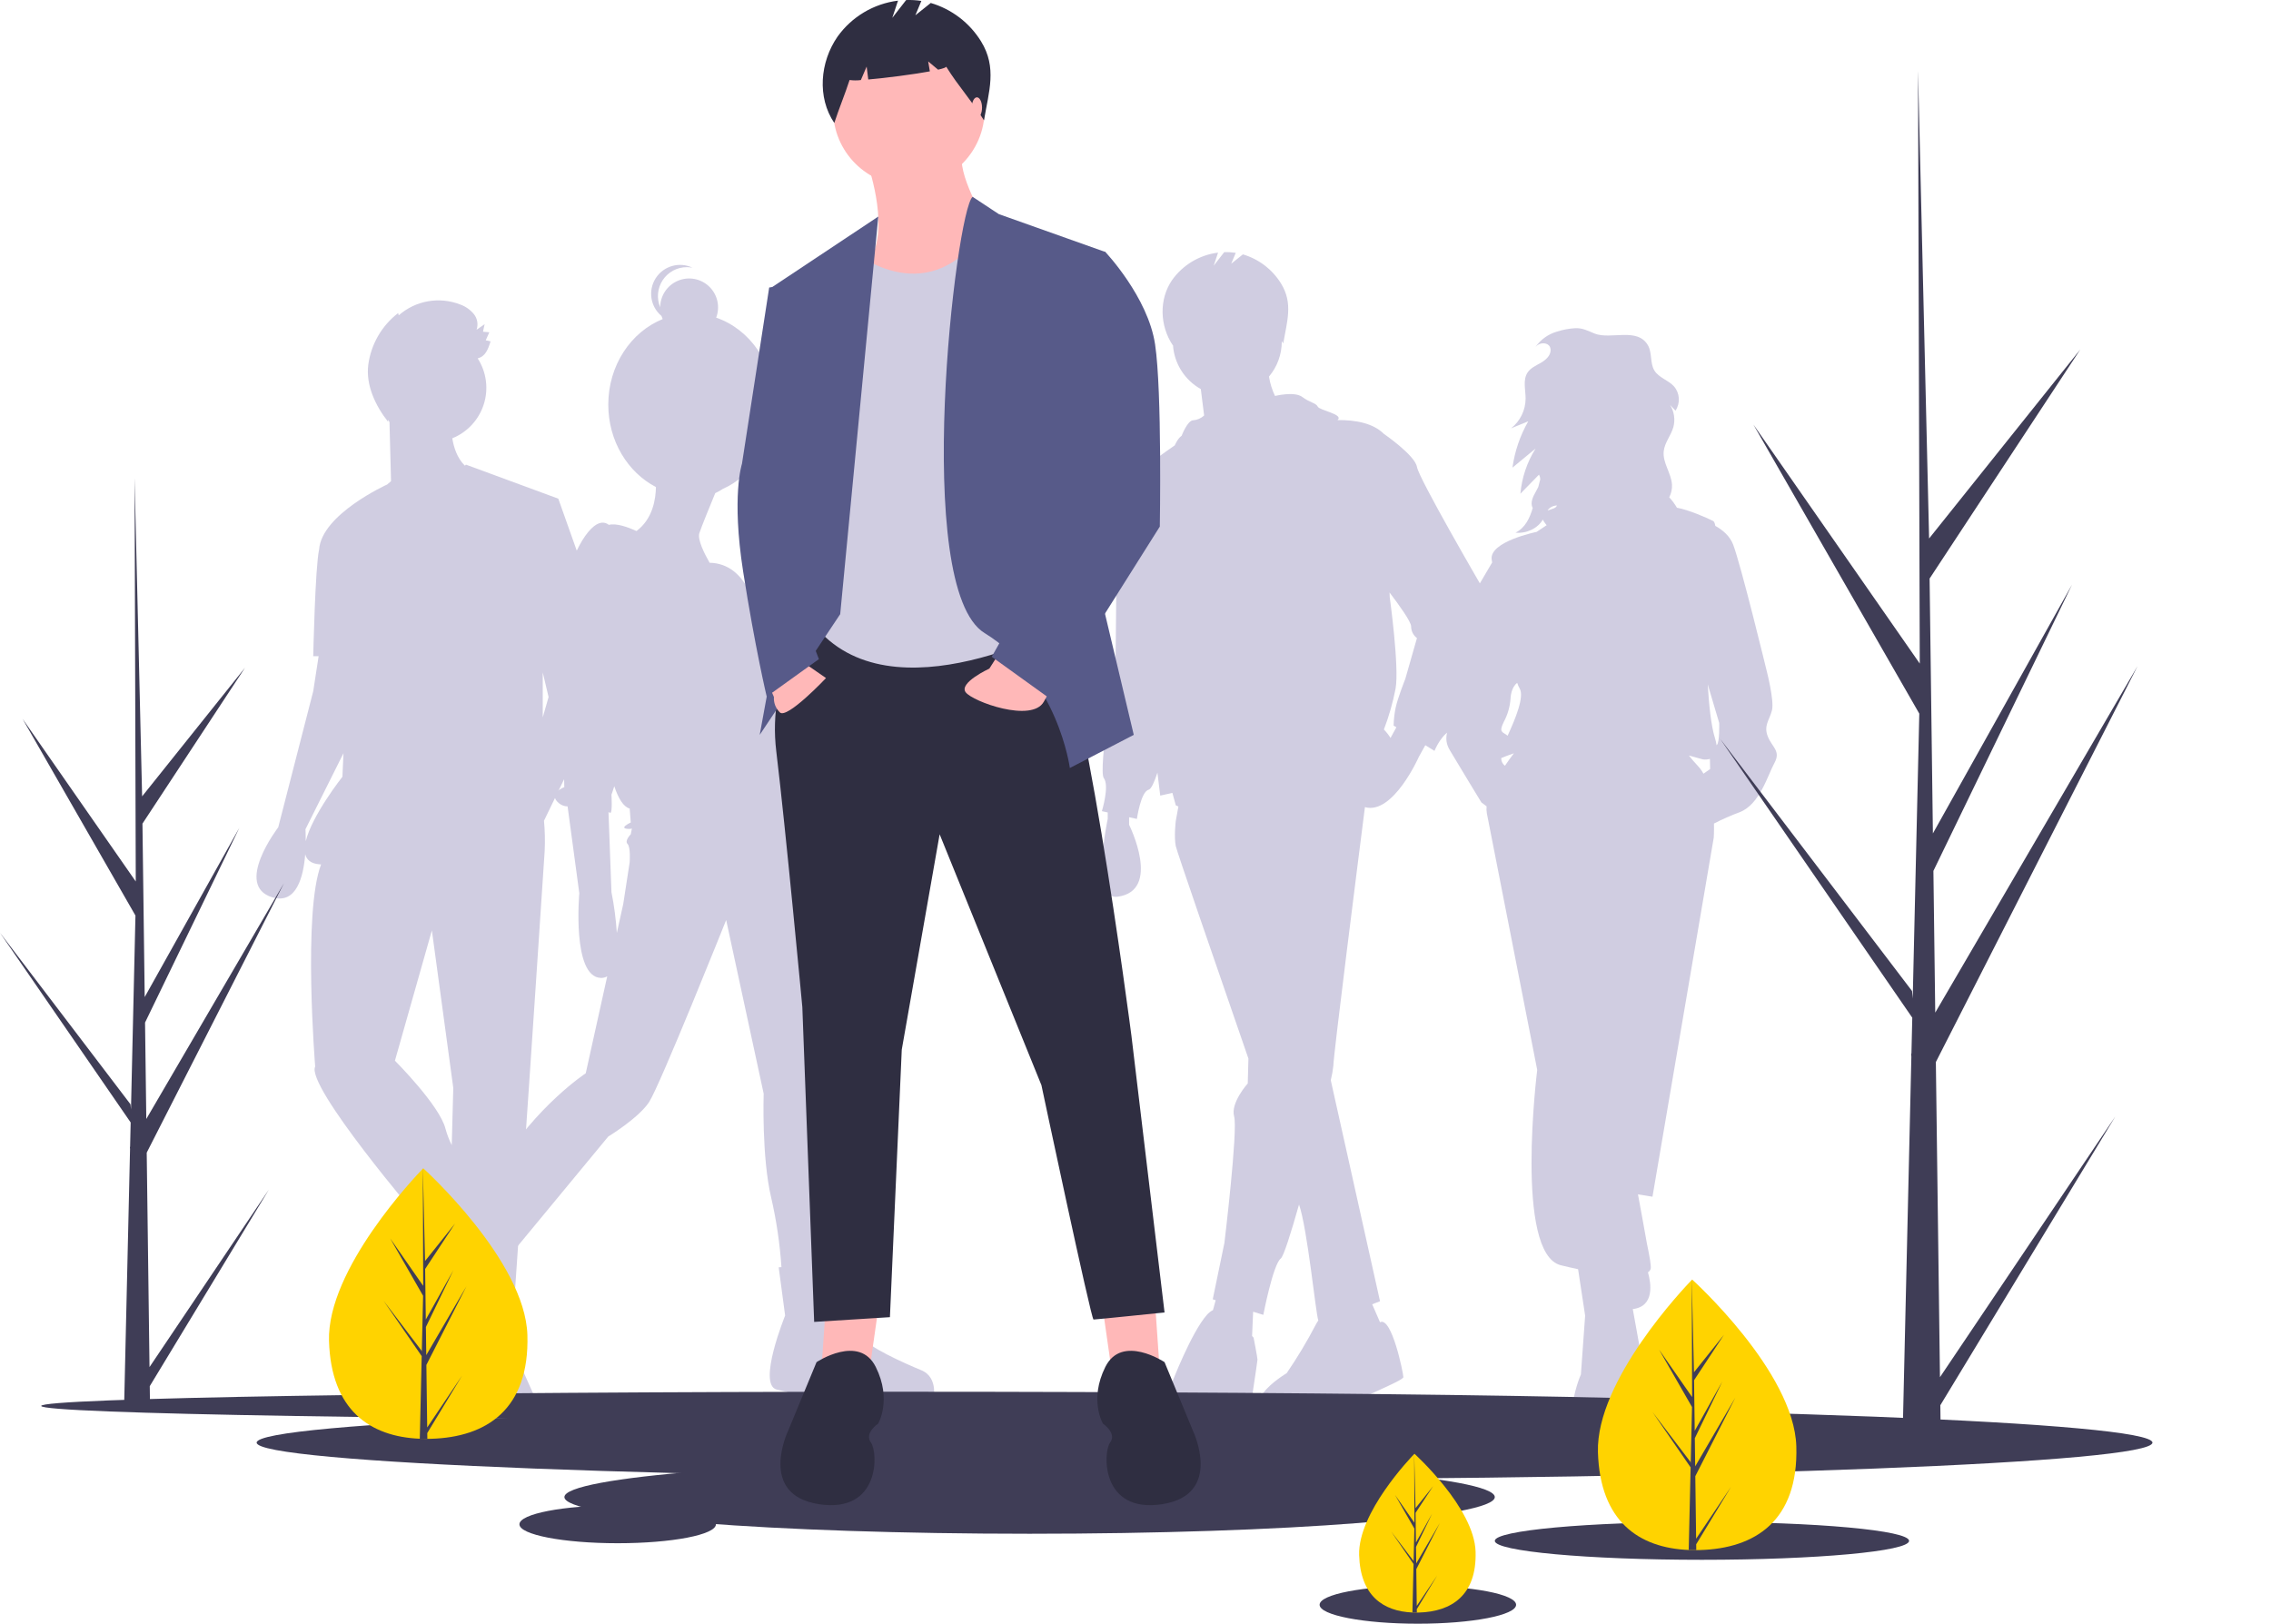
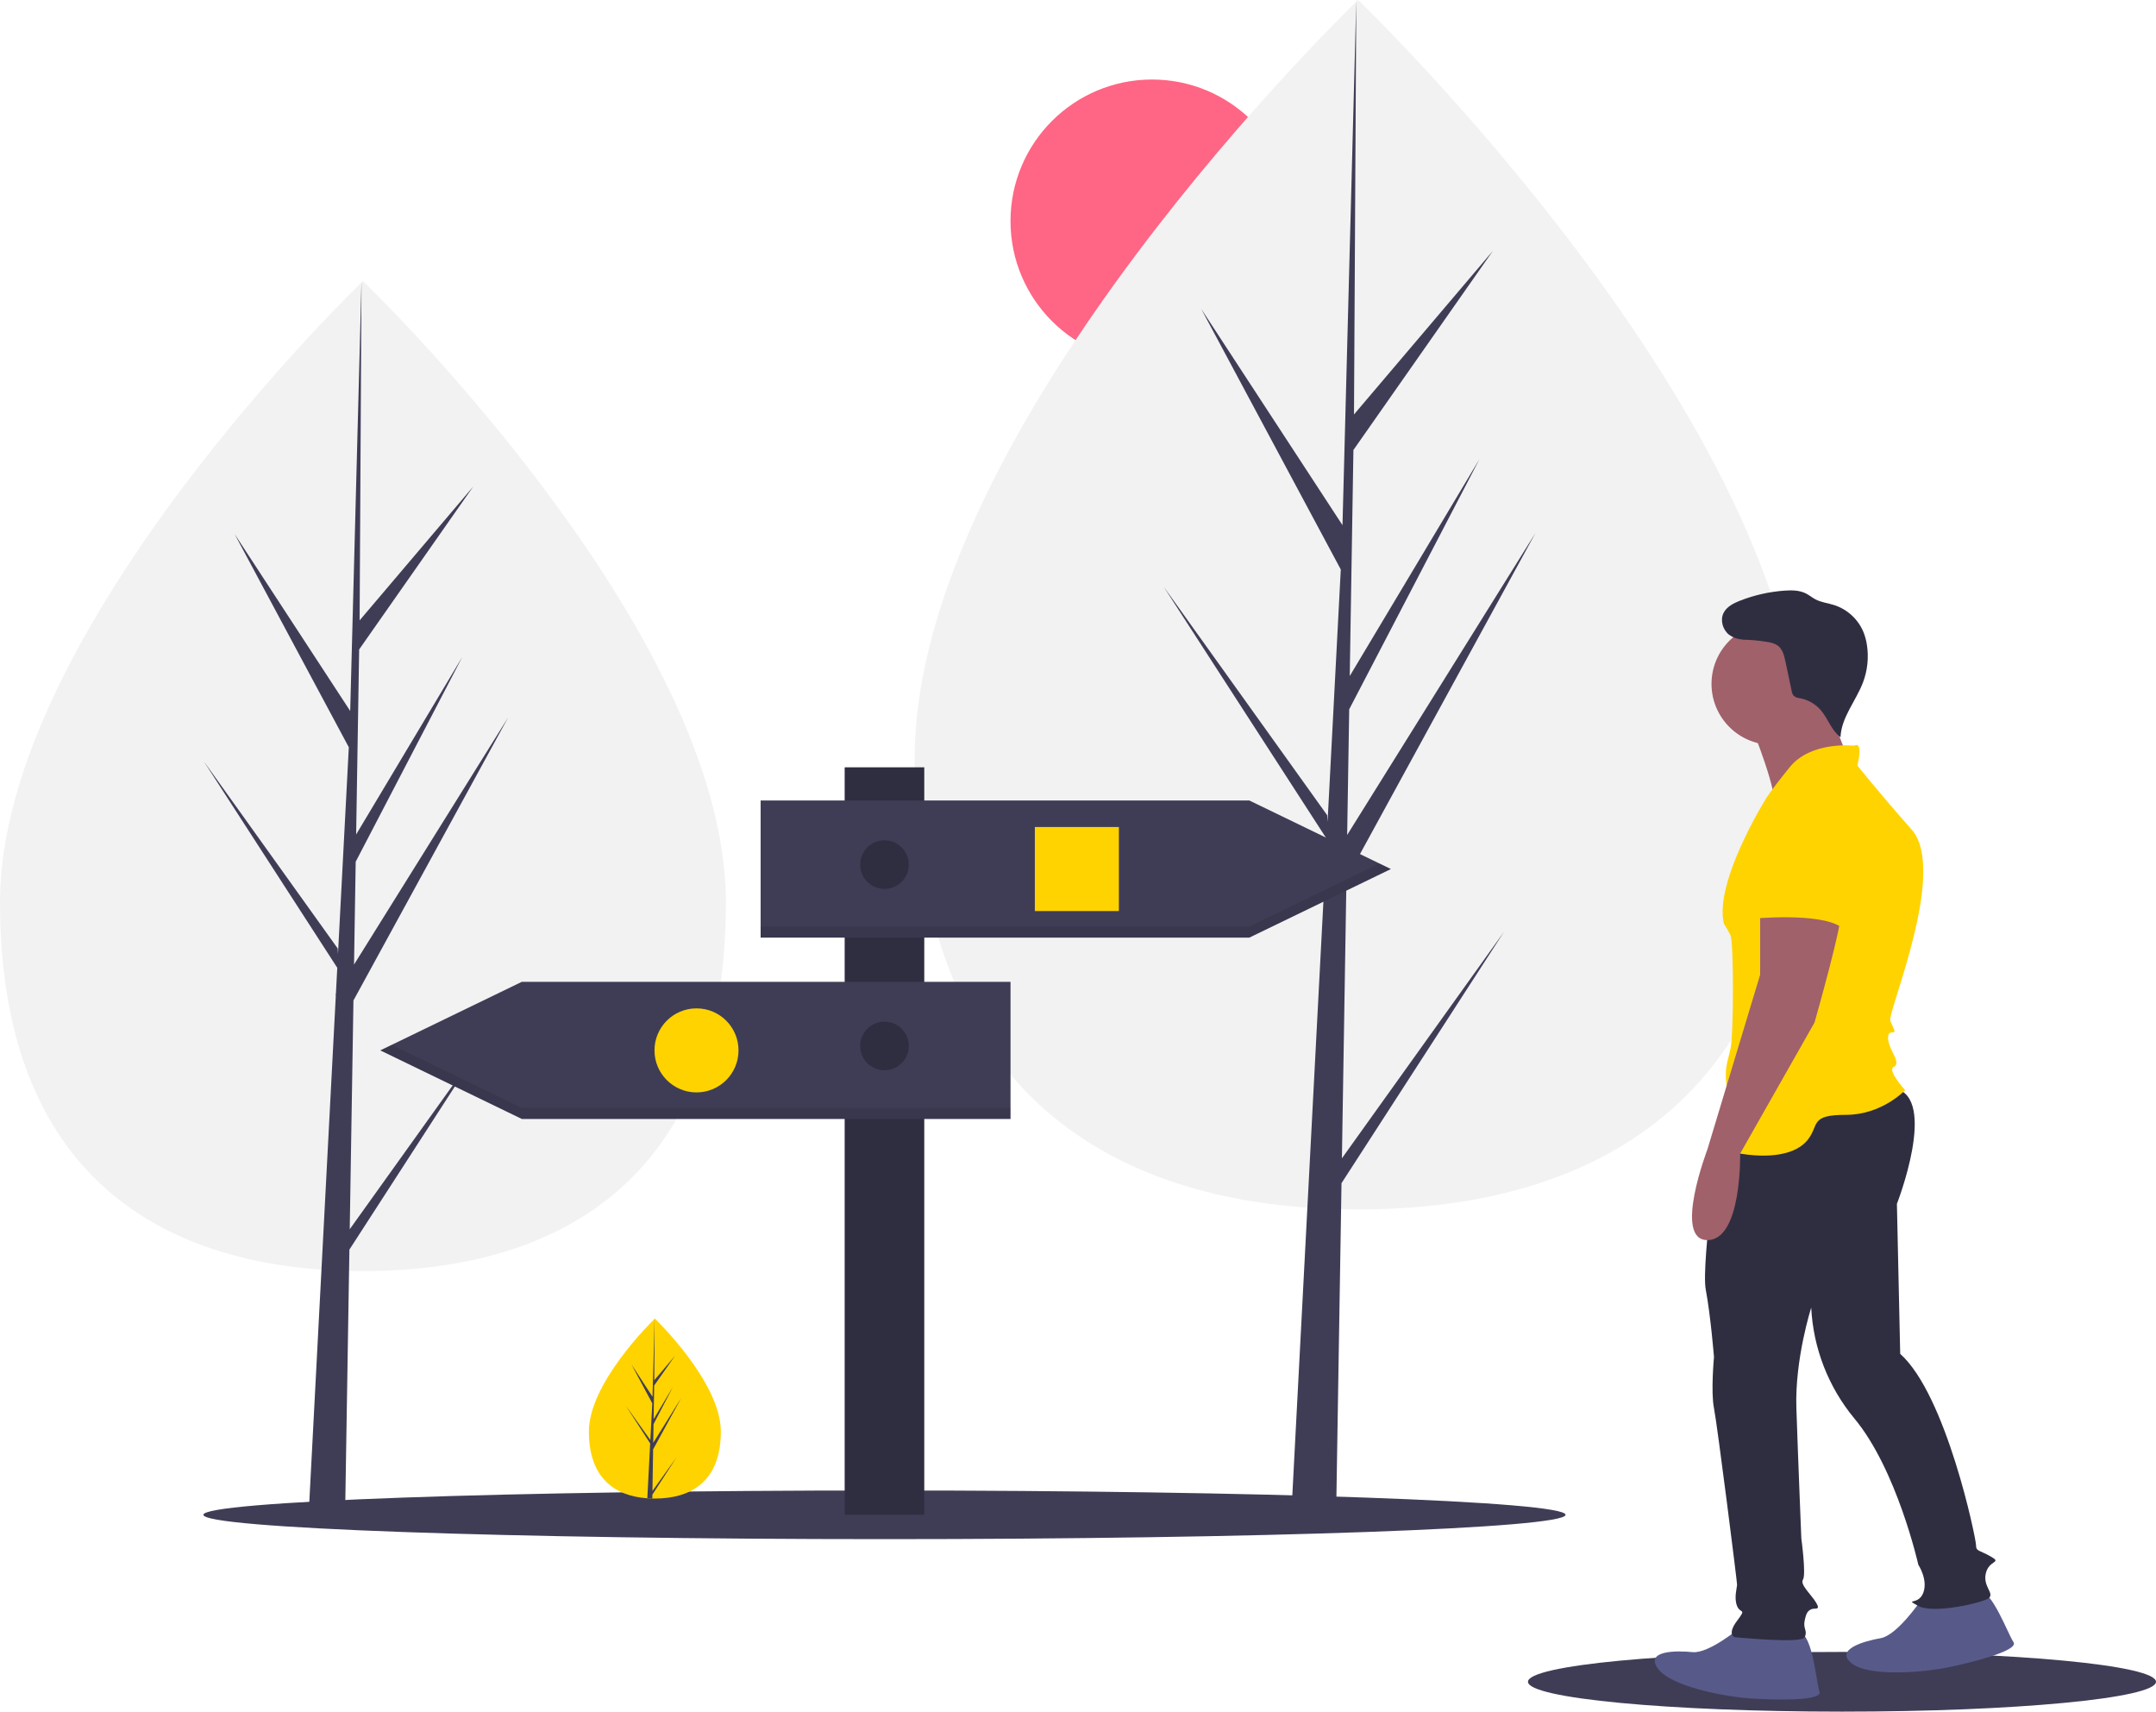
- <svg xmlns="http://www.w3.org/2000/svg" id="aea587a3-a3e8-4e0f-8220-a5d1e661ad74" data-name="Layer 1" width="959.282" height="685.955" viewBox="0 0 959.282 685.955">
-   <path d="M867.063,418.092c-1.794-4.613.769-6.919,1.794-11.019S866.55,390.16,866.55,390.16s-10.763-44.333-14.094-53.046c-1.41-3.687-4.471-6.223-7.535-7.927-.208-1.131-.508-1.86-.922-2.068-2.968-1.485-10.363-4.71-15.291-5.601a25.003,25.003,0,0,0-3.258-4.406,10.416,10.416,0,0,0,1.161-5.394c-.314-4.835-3.975-9.167-3.499-13.989.361-3.657,3.034-6.66,4.066-10.187a11.979,11.979,0,0,0-1.362-9.447q1.137,1.21,2.274,2.419a8.498,8.498,0,0,0-.634-10.267c-2.4-2.652-6.414-3.646-8.276-6.7-1.913-3.138-.887-7.401-2.696-10.6-4.433-7.836-15.781-2.281-22.578-5.016-2.793-1.124-4.917-2.361-8.059-2.272a31.49,31.49,0,0,0-7.861,1.468,16.609,16.609,0,0,0-9.01,6.458,5.579,5.579,0,0,1,.704-.673c1.647-1.291,4.536-1.183,5.405.72a3.189,3.189,0,0,1,.254,1.52c-.143,2.294-2.147,4.008-4.139,5.156s-4.232,2.109-5.532,4.005c-2.145,3.129-.884,7.329-.883,11.122a16.124,16.124,0,0,1-6.111,12.52l7.231-2.956a54.65,54.65,0,0,0-6.678,19.583l9.777-8.077a42.992,42.992,0,0,0-6.421,19.084l7.848-8.041a3.968,3.968,0,0,1,.518,2.064l-.818,3.156a20.508,20.508,0,0,1-.96,1.832c-1.263,2.168-2.568,4.838-1.387,7.052l.006-.003c-1.243,4.183-3.119,8.368-7.291,10.402,4.628.484,9.457-1.83,11.547-5.512a10.31,10.31,0,0,0,1.228,1.86c.134.168.267.335.4.502l-1.153.769-3.09,2.06s-20.245,4.1-18.963,11.788c.053.316.116.694.187,1.117l-5.825,9.902-8.456,28.701s-4.356,9.225-3.588,13.069,0,5.381,0,12.3-3.331,9.738,0,15.376,13.325,22.038,13.325,22.038l2.195,1.646a10.256,10.256,0,0,0,.111,2.966c2.05,10.25,21.27,108.398,21.27,108.398s-9.738,77.646,9.994,82.515c2.475.611,4.905,1.165,7.266,1.658l2.984,19.612-1.794,24.857s-13.582,30.751,11.275,32.545,13.582-26.651,13.582-26.651a13.51,13.51,0,0,0,1.538-7.944c-.253-2.281-2.387-14.152-4.48-25.569,9.433-1.131,7.668-11.143,6.411-15.545a2.549,2.549,0,0,0,1.143-1.425c.284-1.022-.377-5.043-1.577-10.679-.977-5.602-2.647-14.671-3.786-20.814l6.131.998,25.882-151.705s.171-2.415.093-5.947a96.079,96.079,0,0,1,10.926-4.816c8.457-3.331,11.788-15.632,14.607-20.757S868.856,422.705,867.063,418.092Zm-91.896-96.591a5.482,5.482,0,0,1,2.835-.961c-.219,1.192-2.269,1.54-3.988,2.164A5.074,5.074,0,0,1,775.167,321.501Zm-12.914,76.347c2.076,3.411-1.683,12.654-5.07,19.989-1.941-1.673-3.967-1.145-1.593-5.894a24.108,24.108,0,0,0,2.819-9.738c0-.586.3-4.891,2.825-6.68A13.484,13.484,0,0,0,762.253,397.848Zm-7.777,29.439c1.175-.478,2.954-1.213,5.357-2.03-1.151,1.511-2.465,3.311-3.787,5.276A3.969,3.969,0,0,1,754.475,427.287Zm83.117,3.362c-1.558-1.655-2.817-3.136-3.853-4.461q2.899.763,5.903,1.642a7.025,7.025,0,0,0,2.986-.199c.089,1.772.089,4.299.089,4.299l-2.807,1.943A16.462,16.462,0,0,0,837.593,430.649Zm7.953-8.887c-.03.026-.062.056-.093.083a16.997,16.997,0,0,0-.684-2.984c-1.679-5.297-2.577-14.694-3.054-22.714l4.848,16.307S846.818,420.655,845.545,421.762Z" transform="translate(-120.3589 -107.0223)" fill="#d0cde1" />
-   <path d="M746.003,354.406s-26.29-45.187-27.112-50.116S704.924,290.323,704.924,290.323c-4.491-4.491-11.86-5.912-19.615-5.838,2.92-2.416-7.507-4.04-8.318-5.664-.822-1.643-3.286-1.643-6.573-4.108-3.286-2.465-11.489-.411-11.49-.411a30.275,30.275,0,0,1-2.549-8.188,22.907,22.907,0,0,0,5.412-14.816c0-.059-.004-.117-.004-.176.209.325.418.653.628.99,1.539-9.219,4.256-16.882-.922-25.292a28.357,28.357,0,0,0-16.13-12.331l-4.932,3.945,1.917-4.602a26.104,26.104,0,0,0-4.874-.282l-4.437,5.705,1.837-5.51a28.085,28.085,0,0,0-19.375,11.525c-5.648,8.143-5.27,19.463.285,27.67.019-.057.033-.114.052-.171a22.997,22.997,0,0,0,11.754,18.622l1.395,11.162v0a7.651,7.651,0,0,1-4.574,2.018c-2.465,0-4.929,6.573-4.929,6.573s-1.397.705-2.902,4.033c-3.878,2.64-15.709,10.934-20.098,16.73-2.597,1.278-5.386,4.12-4.933,10.457.822,11.502,0,64.905,0,64.905s-7.394,45.187-4.929,48.473-.822,13.967-.822,13.967l2.465.548v2.739s-7.413,34.366,4.108,32.863c18.896-2.465,4.929-30.398,4.929-30.398v-3.195l3.286.73s1.643-11.502,4.929-12.324c1.143-.286,2.485-3.357,3.749-7.238.737,6.055,1.181,9.703,1.181,9.703l5.141-1.142,1.432,5.25a7.086,7.086,0,0,0,1.104.5l-1.104,6.072s-.822,6.573,0,10.681c.414,2.072,15.665,46.353,30.682,89.744l-.283,10.489s-7.394,8.216-5.751,13.967-4.108,53.403-4.108,53.403l-4.929,23.826,1.24.382-1.139,4.175a8.285,8.285,0,0,0-2.566,2.016c-6.573,7.394-14.788,28.755-14.788,28.755s-14.788,22.183,8.216,21.361,24.647-9.037,24.647-9.037,3.286-21.361,3.286-22.183-1.643-9.267-1.643-9.267l-.638-.704.446-10.249,4.3,1.323s4.108-21.361,7.394-23.826c1.149-.861,4.204-10.457,7.693-22.782,3.566,10.268,7.02,45.772,8.14,48.995a11.668,11.668,0,0,0-1.045,1.721,199.636,199.636,0,0,1-12.324,20.539s-26.29,15.61,0,19.718c0,0,14.788.822,22.183-4.108s27.112-12.324,27.112-13.967-4.929-25.798-9.859-23.169h0l-3.302-7.595,3.302-1.278-20.8-93.364a47.141,47.141,0,0,0,1.082-6.047c0-4.302,10.638-88.077,13.345-109.326,11.914,3.375,22.804-21.305,22.804-21.305l2.701-4.862,3.872,2.397s3.286-8.216,8.216-9.037,13.967-44.365,13.967-50.116A26.742,26.742,0,0,0,746.003,354.406ZM707.724,418.776a22.138,22.138,0,0,0-2.8-3.573,101.749,101.749,0,0,0,4.929-17.253c1.643-9.037-2.465-38.614-2.465-38.614l-.072-2.009c4.032,5.293,9.109,12.351,9.109,14.332a6.162,6.162,0,0,0,2.465,4.929l-4.929,17.253s-3.286,8.216-4.108,12.324a41.936,41.936,0,0,0-.822,7.394l1.165.721Z" transform="translate(-120.3589 -107.0223)" fill="#d0cde1" />
-   <path d="M369.881,369.613l4.384-.986-18.075-50.938-39.025-14.378s-.149.166-.425.451c-3.329-3.222-4.742-7.896-5.332-11.576A22.997,22.997,0,0,0,322.13,258.413c3.216-.772,4.364-3.689,5.443-7.168a14.393,14.393,0,0,0-2.04-.444q.759-1.701,1.517-3.402-1.333-.12-2.666-.239.341-1.59.682-3.18-1.7,1.174-3.4,2.347a6.946,6.946,0,0,0-1.158-6.632,13.267,13.267,0,0,0-5.687-4.01,25.373,25.373,0,0,0-26.036,4.551l-.246-.957a33.044,33.044,0,0,0-12.621,21.871c-1.088,8.574,3.03,17.303,8.384,24.088-.045-.296-.093-.592-.143-.887q.347.478.717.938l.658,25.007-1.648,1.413c-.003.001-27.653,12.511-28.731,27.452l-.003.011c-1.66,7.274-2.481,45.066-2.481,45.066h2.275l-2.275,14.788L237.883,456.535s-18.896,24.647-2.465,29.577c10.211,3.063,13.124-8.783,13.867-18.193.592,2.332,2.361,3.909,5.851,4.226.275.025.568.046.852.069-7.769,20.078-2.495,85.375-2.495,85.375-4.108,8.216,44.365,64.905,44.365,64.905l2.919-1.557.632,1.263c-1.624.156-2.729.293-2.729.293v25.469s-7.394,25.469,2.465,30.398c2.551,1.276,5.212.348,7.755-1.724-.486,7.86-1.183,19.589-1.183,22.264,0,4.108,10.681,11.502,10.681,11.502s2.465,9.037,22.183,9.037S345.51,695.614,345.51,695.614l-10.681-23.826s-.799.391-3.218-1.578l.866-9.528,4.816.425,6.573-96.125s5.751-85.444,6.573-98.589a91.485,91.485,0,0,0-.297-12.638L374.265,403.954Zm-17.799,31.877-2.465,8.589V391.083ZM249.514,462.416c.02-3.011-.129-5.06-.129-5.06l16.062-32.124-.452,9.941S252.132,451.446,249.514,462.416ZM287.178,555.124l15.61-55.046,9.037,66.548-.648,24.193a38.572,38.572,0,0,1-2.638-6.94C306.074,574.021,287.178,555.124,287.178,555.124Z" transform="translate(-120.3589 -107.0223)" fill="#d0cde1" />
-   <path d="M509.508,685.884c-7.698-3.17-22.641-9.962-24.452-13.585-1.811-3.622-10.867-31.697-10.867-31.697l-2.332.17c-.301-12.754-1.585-62.183-3.554-68.092,0,0,9.509-78.337-9.509-109.582l-3.427-13.844c1.125-5.55.98-18.4.257-20.57-.906-2.717,10.415-11.32,7.245-16.754s-11.773-23.999-11.773-23.999.906-11.773-11.321-22.641c0,0-3.573-20.227-19.673-20.528-2.176-3.798-5.223-9.838-4.327-12.527.96-2.879,4.63-11.856,6.702-16.88a21.695,21.695,0,0,0,3.161-1.759c12.804-5.737,21.831-19.528,21.831-35.639,0-17.246-10.34-31.842-24.59-36.736a12.22,12.22,0,1,0-23.646-4.385,12.21,12.21,0,0,1,11.266-16.956,12.272,12.272,0,0,1,2.364.233,12.215,12.215,0,0,0-13.087,20.397,12.116,12.116,0,0,0,.499,1.314c-13.408,5.411-22.973,19.546-22.973,36.133,0,15.386,8.232,28.658,20.125,34.819-.063,5.005-1.305,13.443-8.207,18.585-3.566-1.629-8.514-3.417-11.689-2.606-1.642-1.28-4.119-1.702-7.491,1.669-6.792,6.792-12.679,24.452-12.679,35.32s1.359,73.809,1.359,73.809-7.245,2.717-2.264,6.792a5.873,5.873,0,0,0,3.658,1.359l4.945,36.677s-3.17,35.32,9.056,35.772a4.837,4.837,0,0,0,2.737-.672l-9.076,40.972s-20.829,13.585-37.131,40.301c-8.396,13.761-12.582,22.226-14.673,27.209l-2.987-1.852-10.415,19.924s-23.094,14.037-18.113,24.452,9.509,13.132,9.509,13.132l3.17-1.358,5.886,10.868s15.396,22.188,40.301,10.868a9.101,9.101,0,0,0,0-10.868c-4.075-5.887-14.49-18.566-14.49-18.566l6.792-34.414-1.405-.871,43.065-52.108s12.679-7.698,17.207-14.49,32.603-76.979,32.603-76.979l15.848,73.356s-.906,26.716,3.17,43.923a186.431,186.431,0,0,1,4.332,29.349l-1.162.085,2.717,20.377s-11.773,28.98-3.623,31.244a119.407,119.407,0,0,0,17.66,3.17l.906-3.17s34.867,19.018,47.546,4.981C514.489,699.015,517.206,689.053,509.508,685.884ZM385.436,463.551c1.359,1.358.906,7.698.906,7.698l-2.717,17.66-2.713,12.249a131.573,131.573,0,0,0-2.268-17.23l-1.253-33.843a2.615,2.615,0,0,0,.801.334c.906,0,.453-7.698.453-7.698s.529-1.375,1.188-3.544c1.76,5.27,3.91,8.709,6.51,9.431l.453,5.887s-5.887,2.717-.453,2.717a4.277,4.277,0,0,0,.933-.139l-.48,2.403S384.078,462.192,385.436,463.551Z" transform="translate(-120.3589 -107.0223)" fill="#d0cde1" />
-   <ellipse cx="381.409" cy="593.955" rx="364" ry="6" fill="#3f3d56" />
-   <ellipse cx="508.807" cy="609.455" rx="400.398" ry="15.5" fill="#3f3d56" />
-   <ellipse cx="434.909" cy="632.455" rx="196.5" ry="15.5" fill="#3f3d56" />
-   <ellipse cx="718.909" cy="650.955" rx="87.5" ry="8" fill="#3f3d56" />
-   <ellipse cx="598.909" cy="677.955" rx="41.5" ry="8" fill="#3f3d56" />
-   <ellipse cx="260.909" cy="643.955" rx="41.5" ry="8" fill="#3f3d56" />
-   <polygon points="465.909 553.455 469.909 581.455 489.909 579.455 487.909 550.455 465.909 553.455" fill="#ffb8b8" />
-   <polygon points="370.909 553.455 366.909 581.455 346.909 579.455 348.909 550.455 370.909 553.455" fill="#ffb8b8" />
-   <path d="M462.268,370.478s-18,21-14,54,11,108,11,108l5,133,32-2,5-113,16-91,43,106s21,99,22,99,30-3,30-3l-14-117s-22-170-35-173S462.268,370.478,462.268,370.478Z" transform="translate(-120.3589 -107.0223)" fill="#2f2e41" />
-   <path d="M612.268,682.478s-18-12-25,2-1,24-1,24,6,4,3,8-4,30,22,26,13-31,13-31Z" transform="translate(-120.3589 -107.0223)" fill="#2f2e41" />
-   <path d="M465.268,682.478s18-12,25,2,1,24,1,24-6,4-3,8,4,30-22,26-13-31-13-31Z" transform="translate(-120.3589 -107.0223)" fill="#2f2e41" />
-   <path d="M486.768,175.978s9,25,2,39,11,30,11,30,47-24,41-36-16-28-14-38Z" transform="translate(-120.3589 -107.0223)" fill="#ffb8b8" />
-   <circle cx="383.909" cy="46.455" r="32" fill="#ffb8b8" />
-   <path d="M481.268,213.478s32.108,26.718,56.054-11.141l24.946,14.141,13,152s-73,42-108,6l5-141Z" transform="translate(-120.3589 -107.0223)" fill="#d0cde1" />
-   <polygon points="370.992 91.488 325.909 121.455 341.909 195.455 320.909 310.455 354.909 259.455 370.992 91.488" fill="#575a89" />
-   <path d="M531.195,190.169l11.073,7.308,45,16-7,124,19,80-27,14s-5-38-36-57S524.122,195.861,531.195,190.169Z" transform="translate(-120.3589 -107.0223)" fill="#575a89" />
-   <path d="M456.268,384.478l13,9s-16.5,17.5-19.5,14.5a8.2,8.2,0,0,1-2.5-6.5l-3-7Z" transform="translate(-120.3589 -107.0223)" fill="#ffb8b8" />
-   <path d="M542.688,382.532l-4.42,6.945s-13,6-10,10,28,13,33,4l5-9Z" transform="translate(-120.3589 -107.0223)" fill="#ffb8b8" />
-   <path d="M452.268,227.478l-7,1-11.5,74.5s-4.5,13.5.5,45.5,9.951,52.838,9.951,52.838l22.049-15.838-10-26,13-95Z" transform="translate(-120.3589 -107.0223)" fill="#575a89" />
-   <path d="M571.268,211.478l16,2s18,19,21,39,2,77,2,77l-46,73-25-18,35-62-17-74Z" transform="translate(-120.3589 -107.0223)" fill="#575a89" />
-   <path d="M534.783,124.535a37.384,37.384,0,0,0-21.265-16.257l-6.502,5.201,2.528-6.067a34.414,34.414,0,0,0-6.426-.371l-5.85,7.521,2.421-7.264a37.026,37.026,0,0,0-25.543,15.193c-7.445,10.736-8.702,25.665-1.379,36.485,2.01-6.178,4.45-11.974,6.46-18.152a18.285,18.285,0,0,0,4.763.023l2.446-5.707.683,5.465c7.58-.66,18.824-2.11,26.011-3.439l-.699-4.193,4.181,3.484c2.202-.507,3.509-.967,3.401-1.318,5.345,8.616,10.641,14.12,15.985,22.736C538.028,145.725,541.609,135.622,534.783,124.535Z" transform="translate(-120.3589 -107.0223)" fill="#2f2e41" />
-   <ellipse cx="412.652" cy="45.45" rx="2.166" ry="4.332" fill="#ffb8b8" />
-   <path d="M879.136,718.058c.922,31.558-17.518,43.124-40.658,43.799q-.806.024-1.605.029-1.61.012-3.188-.054c-20.929-.869-37.495-11.978-38.352-41.327-.887-30.373,36.812-69.836,39.64-72.755l.005-.003c.107-.111.162-.167.162-.167S878.214,686.502,879.136,718.058Z" transform="translate(-120.3589 -107.0223)" fill="#ffd300" />
-   <path d="M836.811,757.075l14.7-21.86-14.67,24.212.031,2.46q-1.61.012-3.188-.054l.729-31.619-.02-.244.027-.047.07-2.988L818.391,703.562l16.079,21.136.057.632.551-23.89-13.904-24.232,13.944,20.035-.146-49.493 0-.165.005.162.923,39.007L848.573,670.91l-12.631,19.205.277,21.369,11.661-20.855-11.618,23.997.154,11.882,16.958-29.051-16.907,33.196Z" transform="translate(-120.3589 -107.0223)" fill="#3f3d56" />
-   <path d="M343.136,671.058c.922,31.558-17.518,43.124-40.658,43.799q-.806.024-1.605.029-1.61.012-3.188-.054c-20.929-.869-37.495-11.978-38.352-41.327-.887-30.373,36.812-69.836,39.64-72.755l.005-.003c.107-.111.162-.167.162-.167S342.214,639.502,343.136,671.058Z" transform="translate(-120.3589 -107.0223)" fill="#ffd300" />
-   <path d="M300.811,710.075l14.7-21.86-14.67,24.212.031,2.46q-1.61.012-3.188-.054l.729-31.619-.02-.244.027-.047.07-2.988L282.392,656.562l16.079,21.136.057.632.551-23.89-13.904-24.232,13.944,20.035-.146-49.493 0-.165.005.162.923,39.007L312.573,623.91l-12.631,19.205.277,21.369,11.661-20.855-11.618,23.997.154,11.882,16.958-29.051-16.907,33.196Z" transform="translate(-120.3589 -107.0223)" fill="#3f3d56" />
-   <path d="M743.654,762.549c.541,18.524-10.282,25.313-23.866,25.709q-.473.014-.942.017-.945.007-1.871-.031c-12.285-.51-22.008-7.031-22.512-24.258-.521-17.828,21.608-40.992,23.268-42.706l.003-.002c.063-.065.095-.098.095-.098S743.113,744.026,743.654,762.549Z" transform="translate(-120.3589 -107.0223)" fill="#ffd300" />
-   <path d="M718.81,785.451l8.628-12.831-8.611,14.212.018,1.444q-.945.007-1.871-.031l.428-18.56-.012-.143.016-.028.041-1.754-9.449-13.719,9.438,12.406.034.371.323-14.023-8.162-14.224,8.185,11.76-.085-29.051 0-.097.003.095.542,22.896,7.438-9.3-7.414,11.273.162,12.543,6.845-12.241-6.82,14.085.09,6.974,9.954-17.052L718.608,769.941Z" transform="translate(-120.3589 -107.0223)" fill="#3f3d56" />
-   <path d="M1079.553,158.209c.029-.091.059-.184.088-.275-.012.04-.028.079-.04.119Z" transform="translate(-120.3589 -107.0223)" fill="#2f2e41" />
-   <path d="M939.811,688.831l74.068-110.146-73.916,121.996.155,12.394q-8.111.062-16.064-.27l3.674-159.32-.101-1.229.136-.237.352-15.055L847,419.196,928.017,525.696l.287,3.182,2.775-120.372L861.019,286.408l70.259,100.951-.733-249.38.002-.83.024.816,4.651,196.545L999.073,254.674l-63.642,96.769,1.394,107.67,58.756-105.082L937.04,474.942l.776,59.87,85.447-146.378L938.076,555.698Z" transform="translate(-120.3589 -107.0223)" fill="#3f3d56" />
-   <path d="M183.514,684.561l50.401-74.951-50.298,83.015.105,8.434q-5.519.042-10.931-.184L175.291,592.462l-.068-.836.092-.162.239-10.244-55.195-80.137,55.13,72.47.196,2.165,1.888-81.91-47.674-83.084,47.809,68.694-.499-169.696.001-.565.016.555,3.165,133.743,43.449-54.327-43.307,65.848.948,73.266,39.982-71.505-39.835,82.277.528,40.74,58.144-99.606L182.333,593.968Z" transform="translate(-120.3589 -107.0223)" fill="#3f3d56" />
+ <svg xmlns="http://www.w3.org/2000/svg" id="ee68b97f-fc10-400d-a2ff-be2b67d80654" data-name="Layer 1" width="974.967" height="773.958" viewBox="0 0 974.967 773.958">
+   <circle cx="520.967" cy="99.958" r="64" fill="#ff6584" />
+   <path d="M440.78,470.993c0,123.61-73.484,166.77-164.132,166.77s-164.132-43.16-164.132-166.77S276.648,190.131,276.648,190.131,440.78,347.383,440.78,470.993Z" transform="translate(-112.5165 -63.02104)" fill="#f2f2f2" />
+   <polygon points="158.153 555.833 159.833 452.383 229.79 324.4 160.097 436.154 160.852 389.639 209.067 297.044 161.052 377.329 161.052 377.329 162.412 293.669 214.04 219.952 162.625 280.514 163.474 127.11 158.138 330.188 158.576 321.811 106.085 241.464 157.735 337.893 152.844 431.327 152.698 428.847 92.185 344.294 152.515 437.608 151.903 449.293 151.794 449.469 151.844 450.428 139.435 687.478 156.014 687.478 158.003 565.037 218.185 471.952 158.153 555.833" fill="#3f3d56" />
+   <path d="M927.164,406.143c0,151.011-89.774,203.739-200.516,203.739S526.132,557.154,526.132,406.143,726.648,63.021,726.648,63.021,927.164,255.131,927.164,406.143Z" transform="translate(-112.5165 -63.02104)" fill="#f2f2f2" />
+   <polygon points="606.827 523.761 608.88 397.378 694.345 241.024 609.202 377.552 610.126 320.725 669.028 207.605 610.37 305.687 610.37 305.687 612.03 203.481 675.104 113.423 612.291 187.409 613.329 0 606.809 248.096 607.345 237.861 543.218 139.704 606.317 257.508 600.341 371.654 600.164 368.625 526.236 265.329 599.94 379.328 599.192 393.603 599.059 393.818 599.12 394.99 583.96 684.589 604.214 684.589 606.645 535.005 680.167 421.285 606.827 523.761" fill="#3f3d56" />
+   <ellipse cx="399.967" cy="684.958" rx="308" ry="11" fill="#3f3d56" />
+   <ellipse cx="832.967" cy="760.458" rx="142" ry="13.5" fill="#3f3d56" />
+   <rect x="381.967" y="346.958" width="36" height="338" fill="#2f2e41" />
+   <polygon points="564.967 423.958 343.967 423.958 343.967 361.958 564.967 361.958 628.967 392.958 564.967 423.958" fill="#3f3d56" />
+   <polygon points="564.967 418.958 343.967 418.958 343.967 423.958 564.967 423.958 628.967 392.958 623.806 390.458 564.967 418.958" opacity="0.1" />
+   <polygon points="235.967 505.958 456.967 505.958 456.967 443.958 235.967 443.958 171.967 474.958 235.967 505.958" fill="#3f3d56" />
+   <polygon points="177.128 472.458 171.967 474.958 235.967 505.958 456.967 505.958 456.967 500.958 235.967 500.958 177.128 472.458" opacity="0.1" />
+   <rect x="467.967" y="373.958" width="38" height="38" fill="#ffd300" />
+   <circle cx="314.967" cy="474.958" r="19" fill="#ffd300" />
+   <circle cx="399.967" cy="390.958" r="11" fill="#2f2e41" />
+   <circle cx="399.967" cy="472.958" r="11" fill="#2f2e41" />
+   <path d="M438.483,710.315c0,22.469-13.356,30.314-29.834,30.314q-.573,0-1.143-.013c-.763-.016-1.52-.053-2.267-.104-14.871-1.052-26.424-9.301-26.424-30.197,0-21.625,27.634-48.912,29.71-50.932l.004-.004c.08-.078.12-.116.12-.116S438.483,687.847,438.483,710.315Z" transform="translate(-112.5165 -63.02104)" fill="#ffd300" />
+   <path d="M407.563,737.192l10.912-15.247-10.939,16.921-.029,1.75c-.763-.016-1.52-.053-2.267-.104l1.176-22.479-.009-.174.02-.033.111-2.123L395.571,698.74,406.572,714.11l.025.451.889-16.985-9.388-17.528,9.503,14.547.925-35.212.004-.12v.116l-.154,27.767,9.347-11.008L408.337,689.539l-.247,15.207,8.727-14.594-8.763,16.832-.138,8.454,12.669-20.313-12.717,23.263Z" transform="translate(-112.5165 -63.02104)" fill="#3f3d56" />
+   <path d="M899.524,798.893s-14.159,11.923-21.611,11.178-21.611-.745-15.649,7.452,30.554,12.669,40.987,13.414,33.535,1.49,32.044-2.981S932.313,802.619,926.351,801.129,899.524,798.893,899.524,798.893Z" transform="translate(-112.5165 -63.02104)" fill="#575a89" />
+   <path d="M980.789,787.186s-10.434,15.29-17.812,16.575-21.016,5.09-13.071,11.384,32.834,3.991,43.084,1.905,32.701-7.577,30.064-11.483-9.681-23.604-15.824-23.437S980.789,787.186,980.789,787.186Z" transform="translate(-112.5165 -63.02104)" fill="#575a89" />
+   <path d="M891.229,568.517s-9.591,65.684-7.355,77.607,3.726,30.554,3.726,30.554-1.49,15.649,0,23.102,10.433,78.247,10.433,79.738-1.49,5.962,0,9.688,4.471.745,0,6.707-1.49,7.452-.745,7.452,29.809,2.981,31.299,0-.745-3.726,0-7.452,1.49-4.471,2.981-5.216,4.471.745,2.236-2.981-7.452-8.197-5.962-10.433-.745-18.63-.745-18.63-1.49-36.515-2.236-58.872,6.707-45.458,6.707-45.458a85.264,85.264,0,0,0,19.376,49.929c19.376,23.102,29.063,66.324,29.063,66.324s4.471,6.707,2.236,12.669-8.943,2.236-2.236,5.962,29.809-1.49,32.044-3.726-2.981-5.216-1.49-11.178,7.452-4.471,2.236-7.452-6.707-2.236-6.707-5.216-13.414-67.814-34.28-86.445l-1.49-67.814s18.63-47.694-.745-52.165S891.229,568.517,891.229,568.517Z" transform="translate(-112.5165 -63.02104)" fill="#2f2e41" />
+   <path d="M904.74,392.006s12.669,31.299,9.688,35.77,36.515-14.904,36.515-14.904-12.669-31.299-12.669-35.025S904.74,392.006,904.74,392.006Z" transform="translate(-112.5165 -63.02104)" fill="#a0616a" />
+   <circle cx="801.539" cy="309.237" r="27.573" fill="#a0616a" />
+   <path d="M950.943,400.204s-19.376-2.236-29.063,9.688-11.178,14.904-11.178,14.904-23.102,37.261-18.63,55.891a53.906,53.906,0,0,1,2.981,5.216c1.49,2.981,1.49,44.713,0,51.42s-2.981,8.943-1.49,18.63-11.923,25.337,3.726,28.318,27.573.745,32.789-5.962.745-11.178,17.14-11.178,26.828-11.178,26.828-11.178-8.197-8.943-5.216-10.433,0-5.216-1.49-8.943-1.49-6.707.745-6.707.745-1.49-.745-5.216,26.082-67.814,9.688-86.445-24.592-29.063-24.592-29.063S955.415,397.968,950.943,400.204Z" transform="translate(-112.5165 -63.02104)" fill="#ffd300" />
+   <path d="M908.466,470.999v32.789L884.619,582.781s-15.649,40.987,0,40.987,14.811-39.12,14.811-39.12l33.628-59.248s13.414-46.948,11.923-50.675S908.466,470.999,908.466,470.999Z" transform="translate(-112.5165 -63.02104)" fill="#a0616a" />
+   <path d="M921.135,422.56s-22.356,8.943-16.395,32.789,0,23.102,0,23.102,30.554-2.981,40.242,3.726l2.236-8.943S956.16,421.815,921.135,422.56Z" transform="translate(-112.5165 -63.02104)" fill="#ffd300" />
+   <path d="M904.64,351.559a11.001,11.001,0,0,1-10.334-1.608c-2.809-2.314-4-6.585-2.348-9.828,1.427-2.8,4.479-4.337,7.406-5.482a68.83,68.83,0,0,1,20.171-4.555c3.297-.234,6.759-.197,9.701,1.309,1.456.745,2.72,1.821,4.162,2.592,2.651,1.419,5.735,1.735,8.6,2.648A21.526,21.526,0,0,1,955.152,348.728a25.939,25.939,0,0,1,1.62,6.003,33.435,33.435,0,0,1-1.739,16.738c-3.177,8.458-9.839,15.852-10.215,24.879-4.078-2.959-5.59-8.299-8.858-12.133a16.503,16.503,0,0,0-9.419-5.463,5.246,5.246,0,0,1-2.808-1.024,4.52,4.52,0,0,1-1.025-2.392l-2.79-13.174c-.568-2.681-1.285-5.604-3.489-7.234a10.558,10.558,0,0,0-4.548-1.602,71.339,71.339,0,0,0-11.65-1.062" transform="translate(-112.5165 -63.02104)" fill="#2f2e41" />
</svg>
